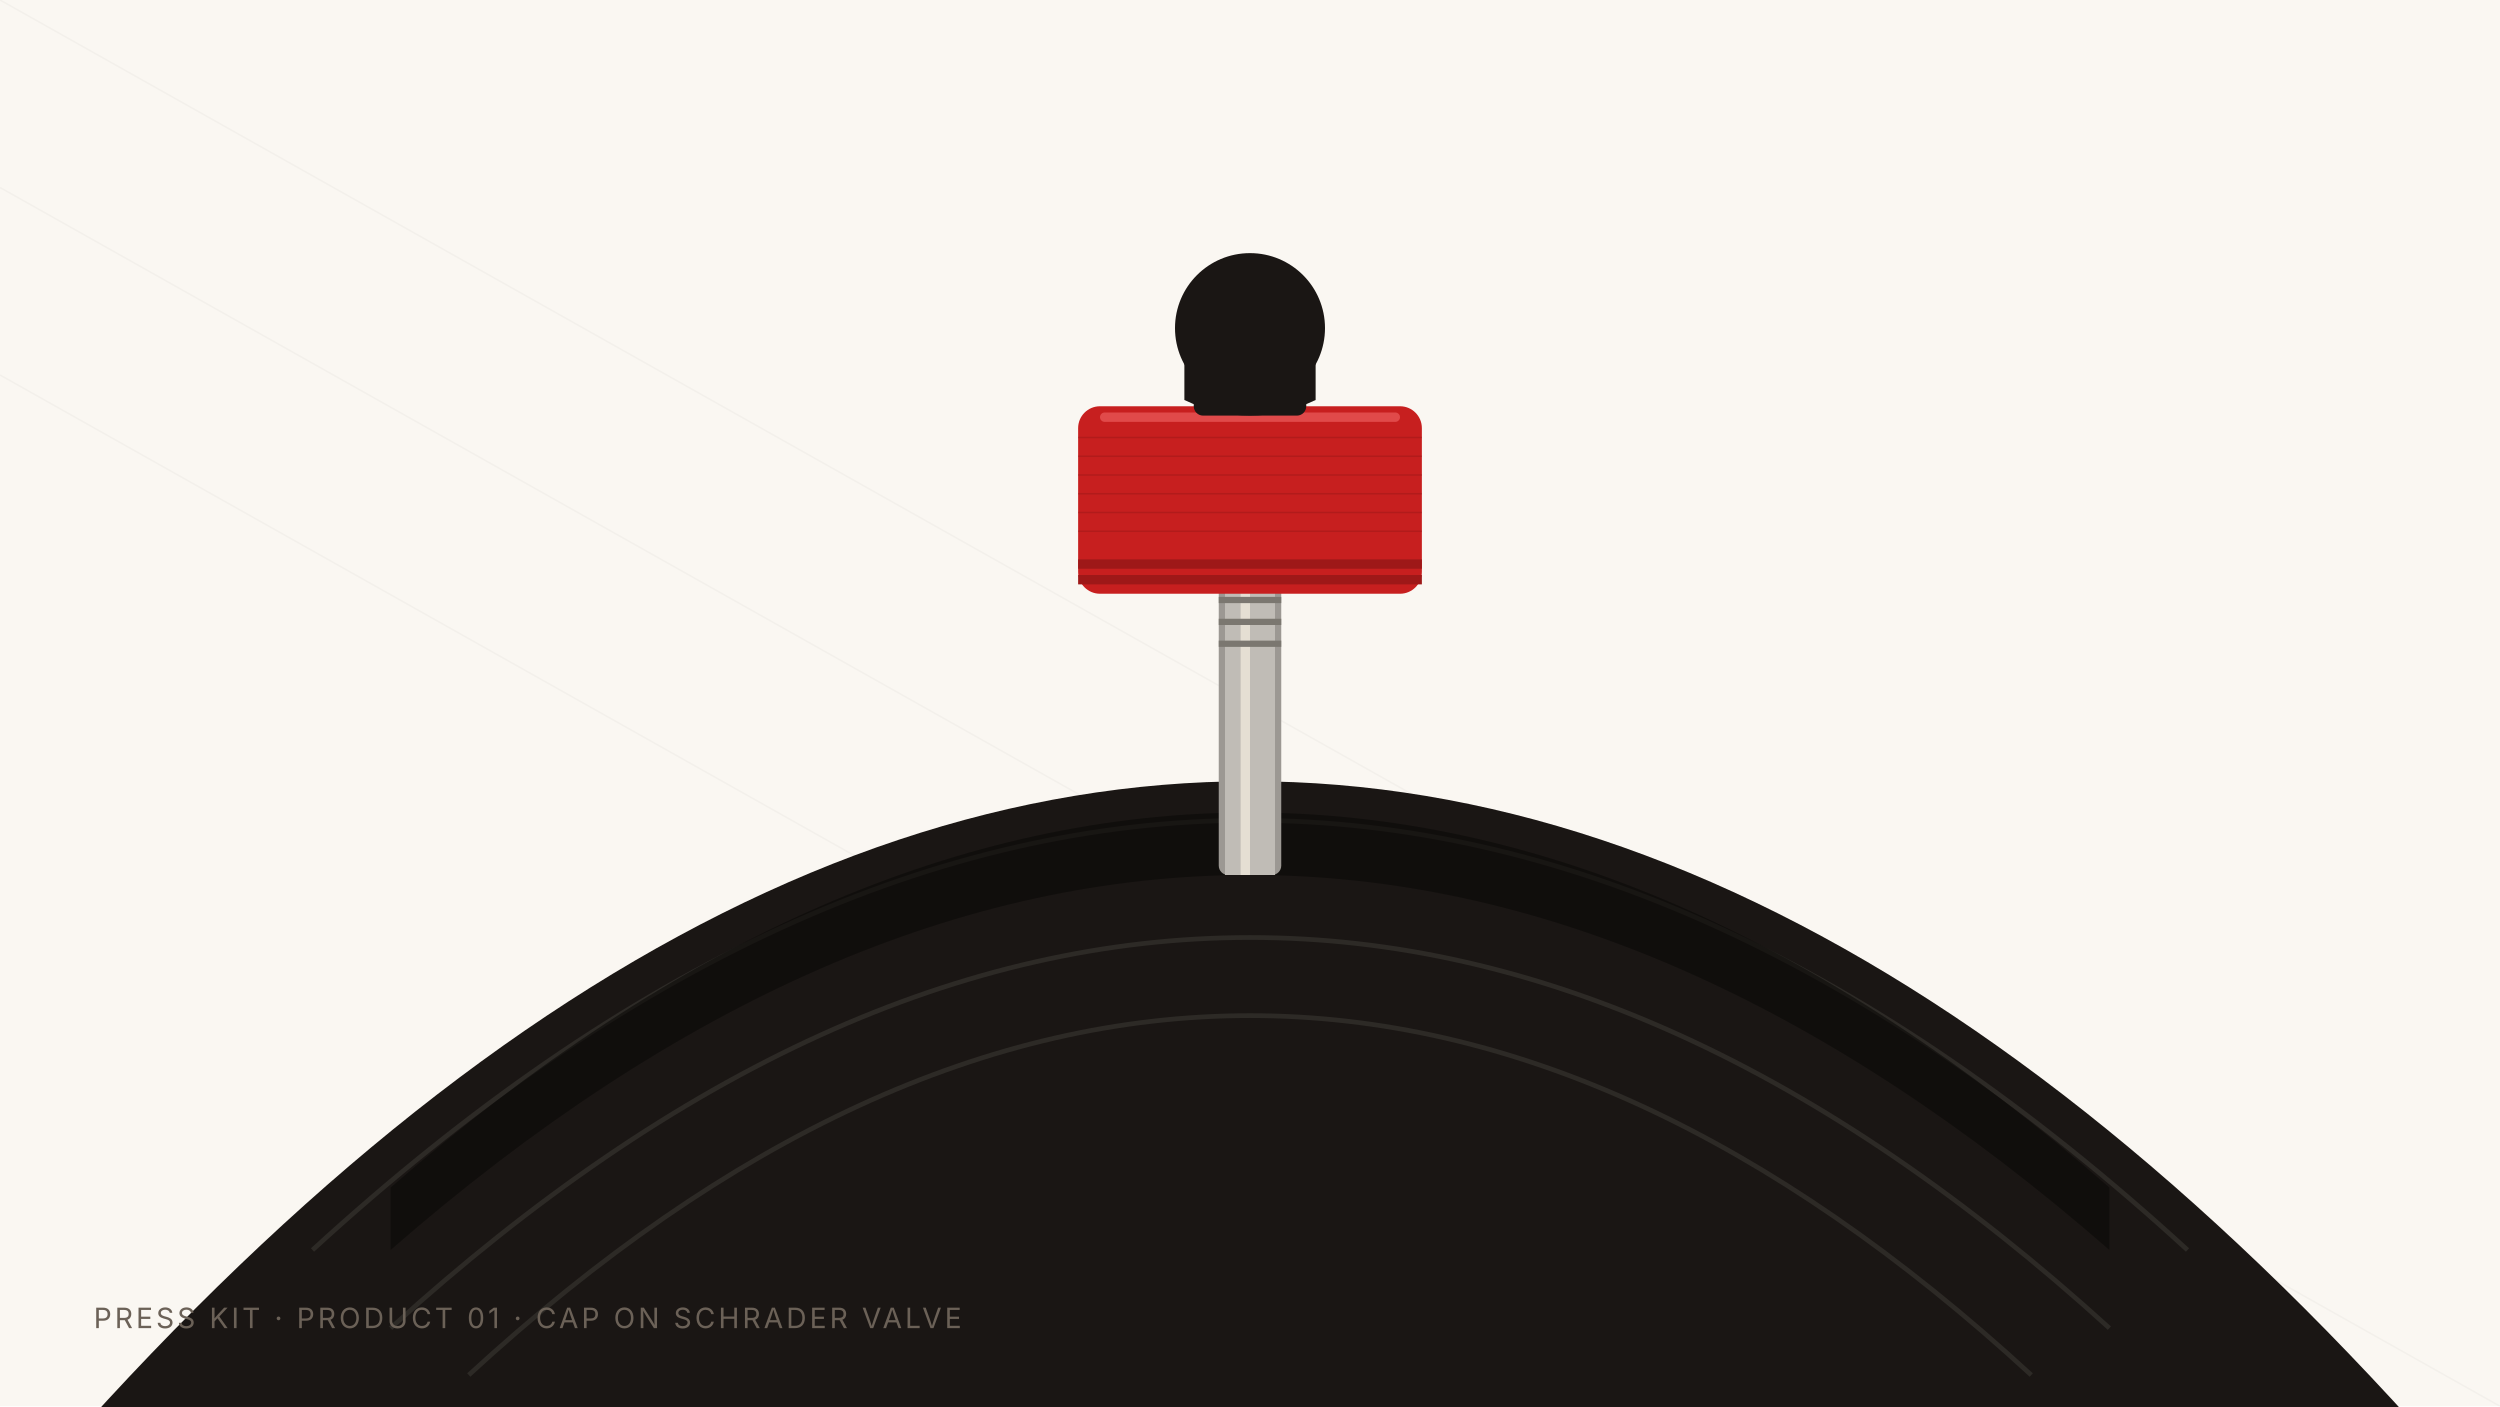
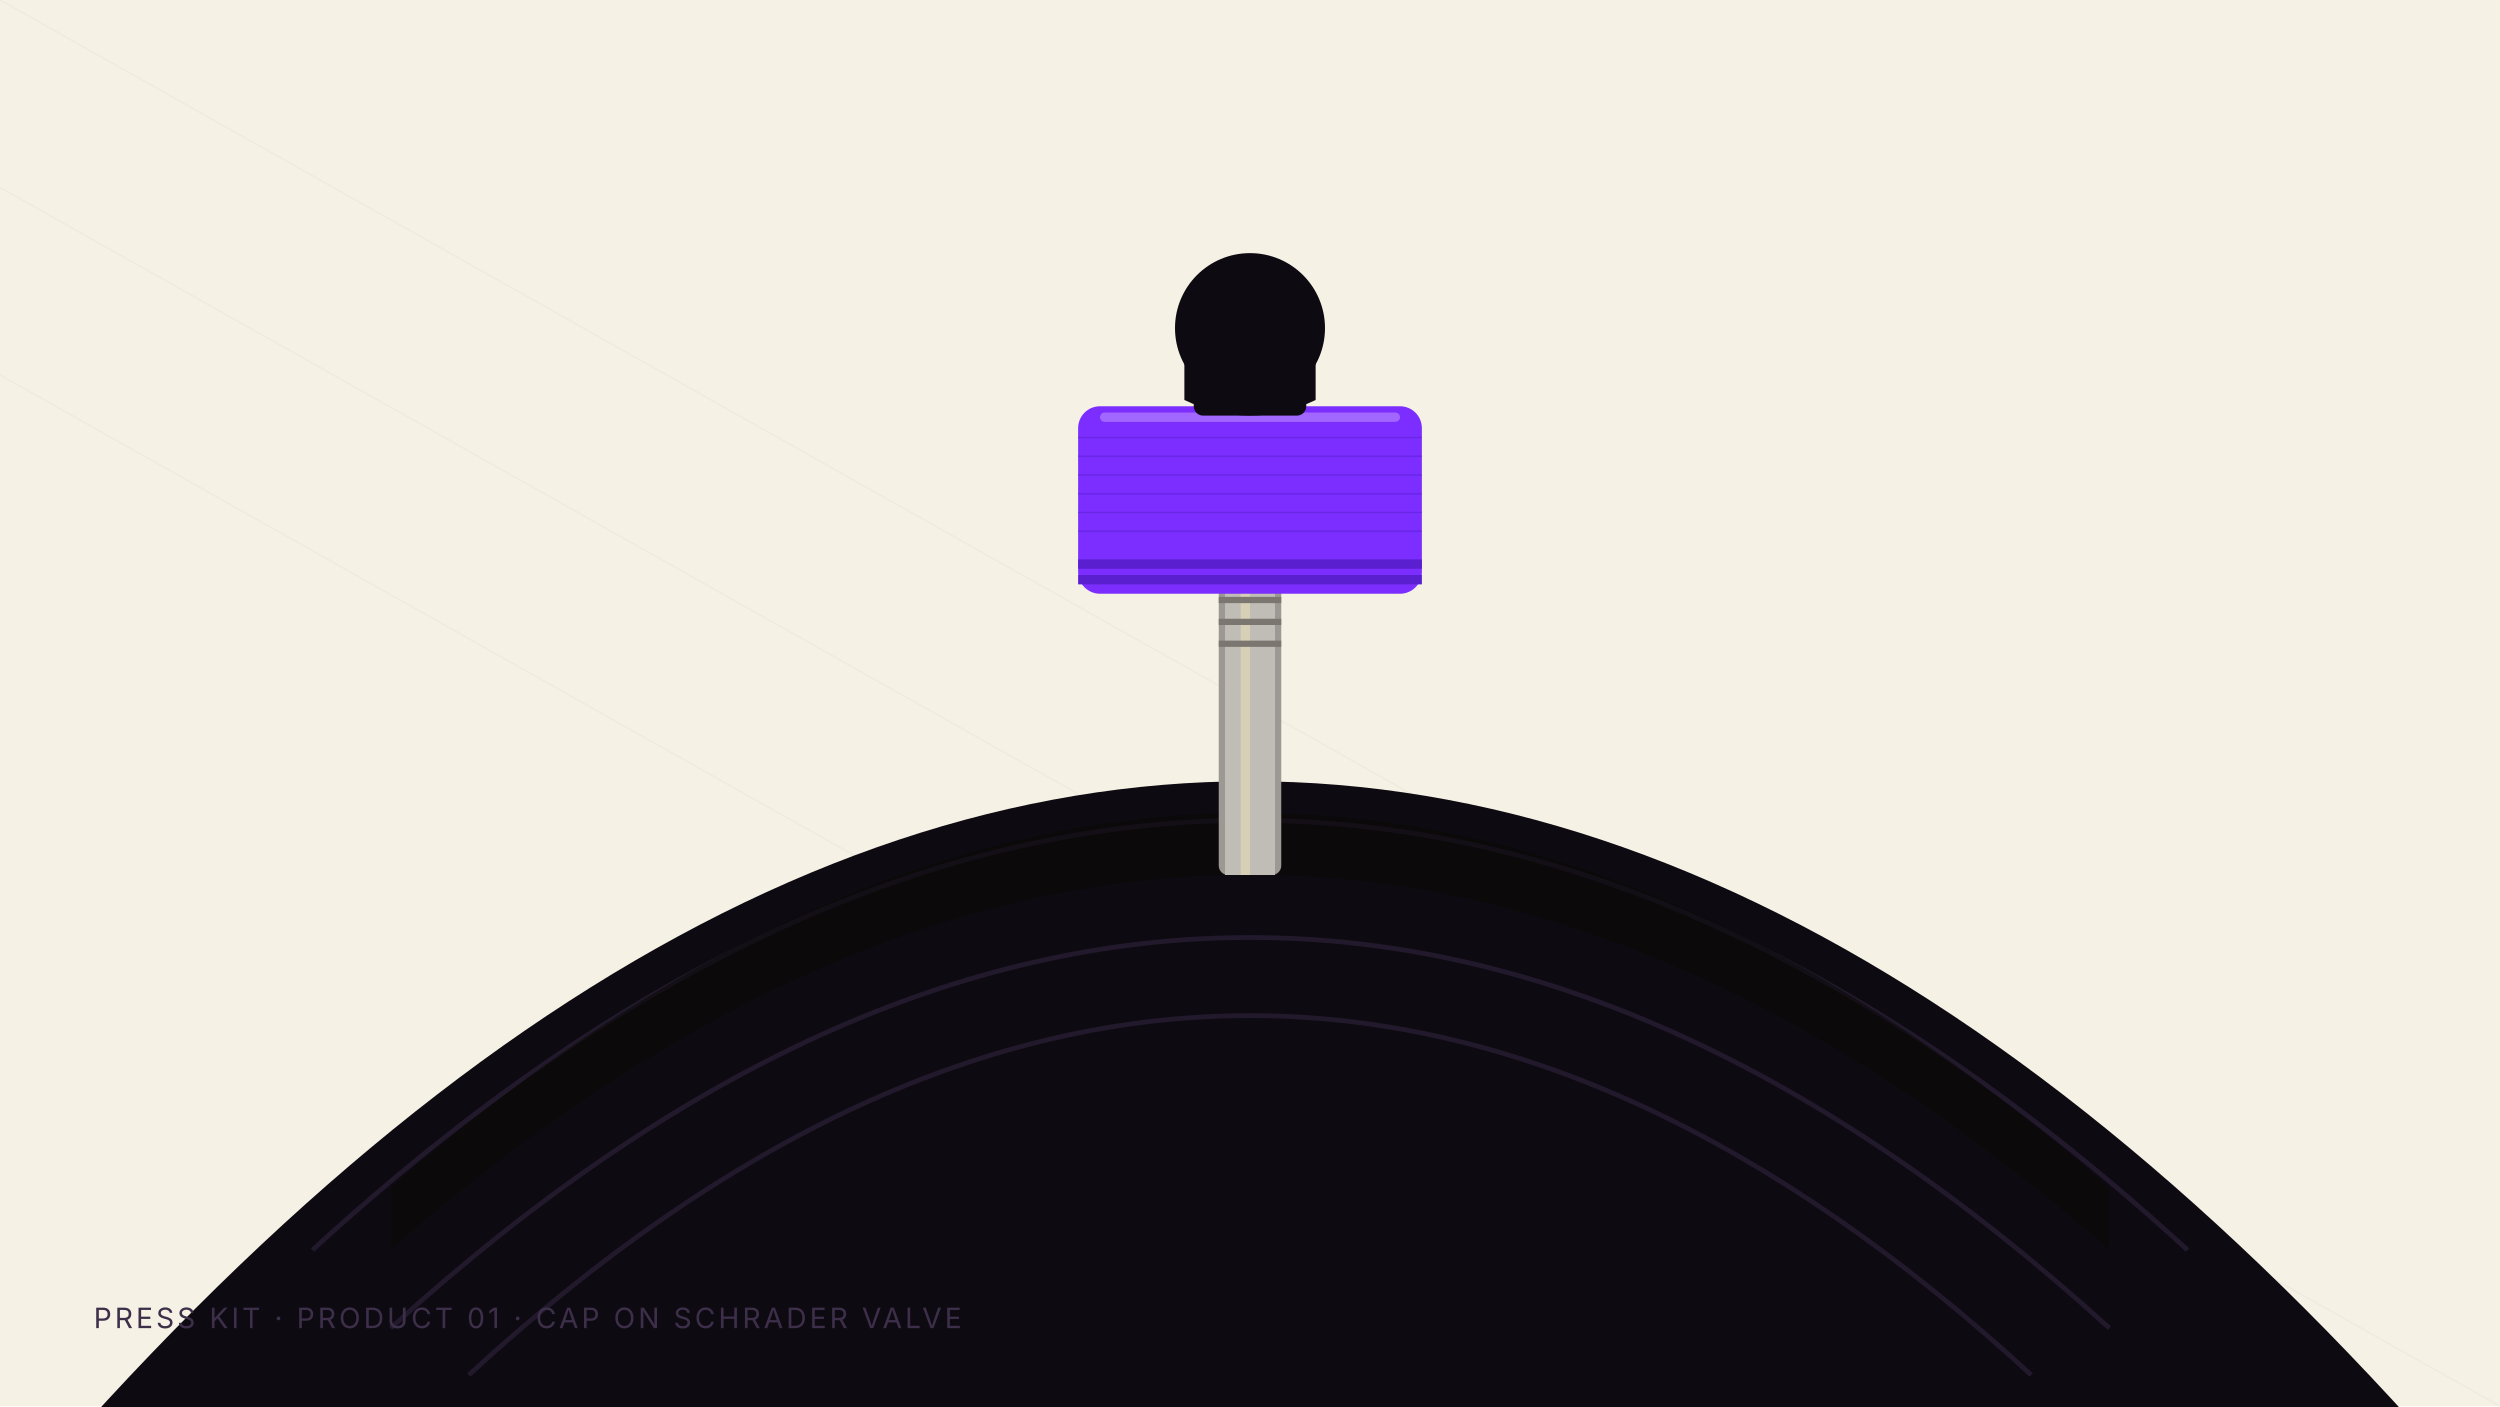
<svg xmlns="http://www.w3.org/2000/svg" viewBox="0 0 1600 900" width="1600" height="900" role="img" aria-label="ValveHeadZ cap on a Schrader valve">
-   <rect width="1600" height="900" fill="#FAF7F2" />
-   <g stroke="#1A1614" stroke-opacity="0.03" stroke-width="1">
+   <rect width="1600" height="900" fill="#F5F2E5" />
+   <g stroke="#0E0A12" stroke-opacity="0.03" stroke-width="1">
    <line x1="0" y1="0" x2="1600" y2="900" />
    <line x1="0" y1="120" x2="1600" y2="1020" />
    <line x1="0" y1="240" x2="1600" y2="1140" />
  </g>
  <g>
-     <path d="M -100 1100 Q 800 -100 1700 1100 Z" fill="#1A1614" />
-     <g stroke="#2D2A26" stroke-width="3" fill="none">
+     <path d="M -100 1100 Q 800 -100 1700 1100 Z" fill="#0E0A12" />
+     <g stroke="#221A2C" stroke-width="3" fill="none">
      <path d="M 200 800 Q 800 250 1400 800" />
      <path d="M 250 850 Q 800 350 1350 850" />
      <path d="M 300 880 Q 800 420 1300 880" />
    </g>
  </g>
  <path d="M 250 760 Q 800 280 1350 760 L 1350 800 Q 800 320 250 800 Z" fill="#0A0907" opacity="0.6" />
  <g transform="translate(780 220)">
    <rect x="0" y="120" width="40" height="220" rx="6" fill="#9C9893" />
    <rect x="4" y="124" width="32" height="216" fill="#C0BCB6" />
-     <rect x="14" y="124" width="6" height="216" fill="#E5DFD3" />
+     <rect x="14" y="124" width="6" height="216" fill="#D7CFB6" />
    <g fill="#7B7770">
      <rect x="0" y="148" width="40" height="4" />
      <rect x="0" y="162" width="40" height="4" />
      <rect x="0" y="176" width="40" height="4" />
      <rect x="0" y="190" width="40" height="4" />
    </g>
    <g transform="translate(-90 0)">
-       <rect x="0" y="40" width="220" height="120" rx="14" fill="#C71F1F" />
-       <rect x="14" y="44" width="192" height="6" rx="3" fill="#E04A4A" />
-       <g fill="#9E1818">
+       <rect x="0" y="40" width="220" height="120" rx="14" fill="#7B2EFF" />
+       <rect x="14" y="44" width="192" height="6" rx="3" fill="#A267FF" />
+       <g fill="#5A1FCE">
        <rect x="0" y="138" width="220" height="6" />
        <rect x="0" y="148" width="220" height="6" />
      </g>
-       <g transform="translate(60 -60)" fill="#1A1614">
+       <g transform="translate(60 -60)" fill="#0E0A12">
        <circle cx="50" cy="50" r="48" />
        <path d="M 8 70 Q 50 110 92 70 L 92 96 Q 50 116 8 96 Z" />
        <rect x="14" y="92" width="72" height="14" rx="6" />
      </g>
-       <g stroke="#9E1818" stroke-width="1" stroke-opacity="0.5">
+       <g stroke="#5A1FCE" stroke-width="1" stroke-opacity="0.5">
        <line x1="0" y1="60" x2="220" y2="60" />
        <line x1="0" y1="72" x2="220" y2="72" />
        <line x1="0" y1="84" x2="220" y2="84" />
        <line x1="0" y1="96" x2="220" y2="96" />
        <line x1="0" y1="108" x2="220" y2="108" />
        <line x1="0" y1="120" x2="220" y2="120" />
      </g>
    </g>
  </g>
-   <g font-family="-apple-system, system-ui, 'Inter', sans-serif" fill="#6B6157">
+   <g font-family="-apple-system, system-ui, 'Inter', sans-serif" fill="#3D2F4A">
    <text x="60" y="850" font-size="18" letter-spacing="2">PRESS KIT · PRODUCT 01 · CAP ON SCHRADER VALVE</text>
  </g>
</svg>
